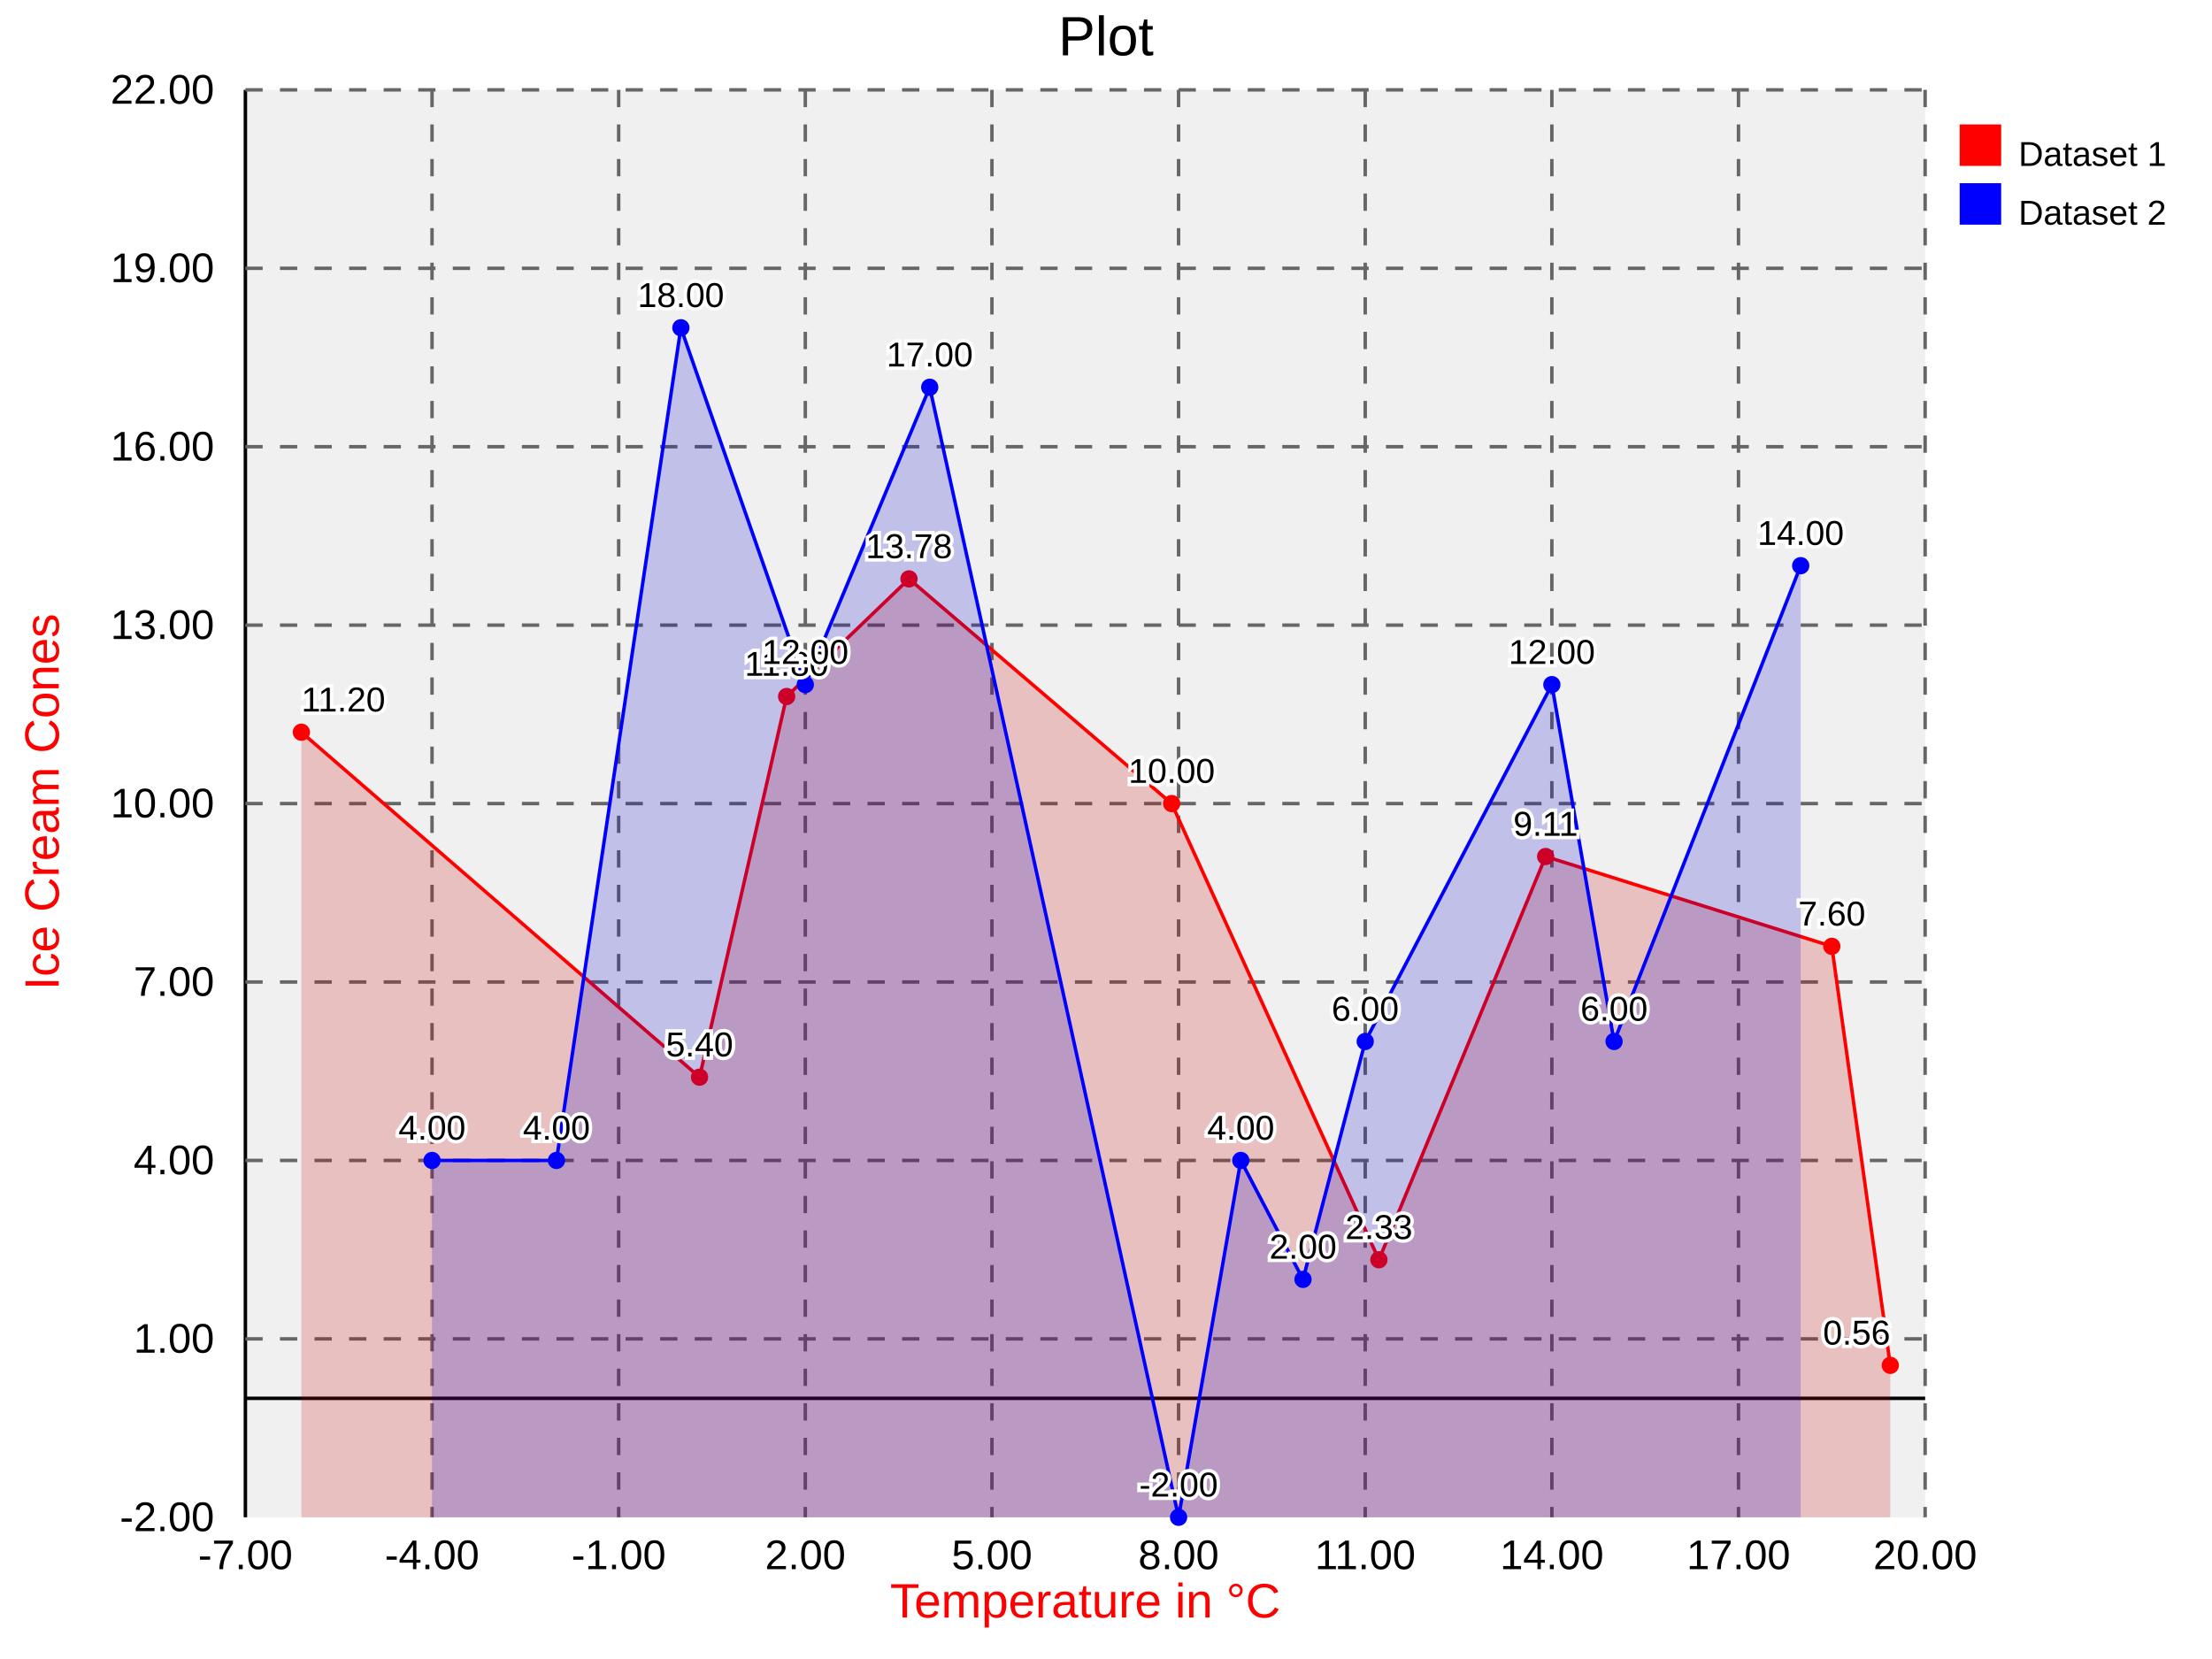
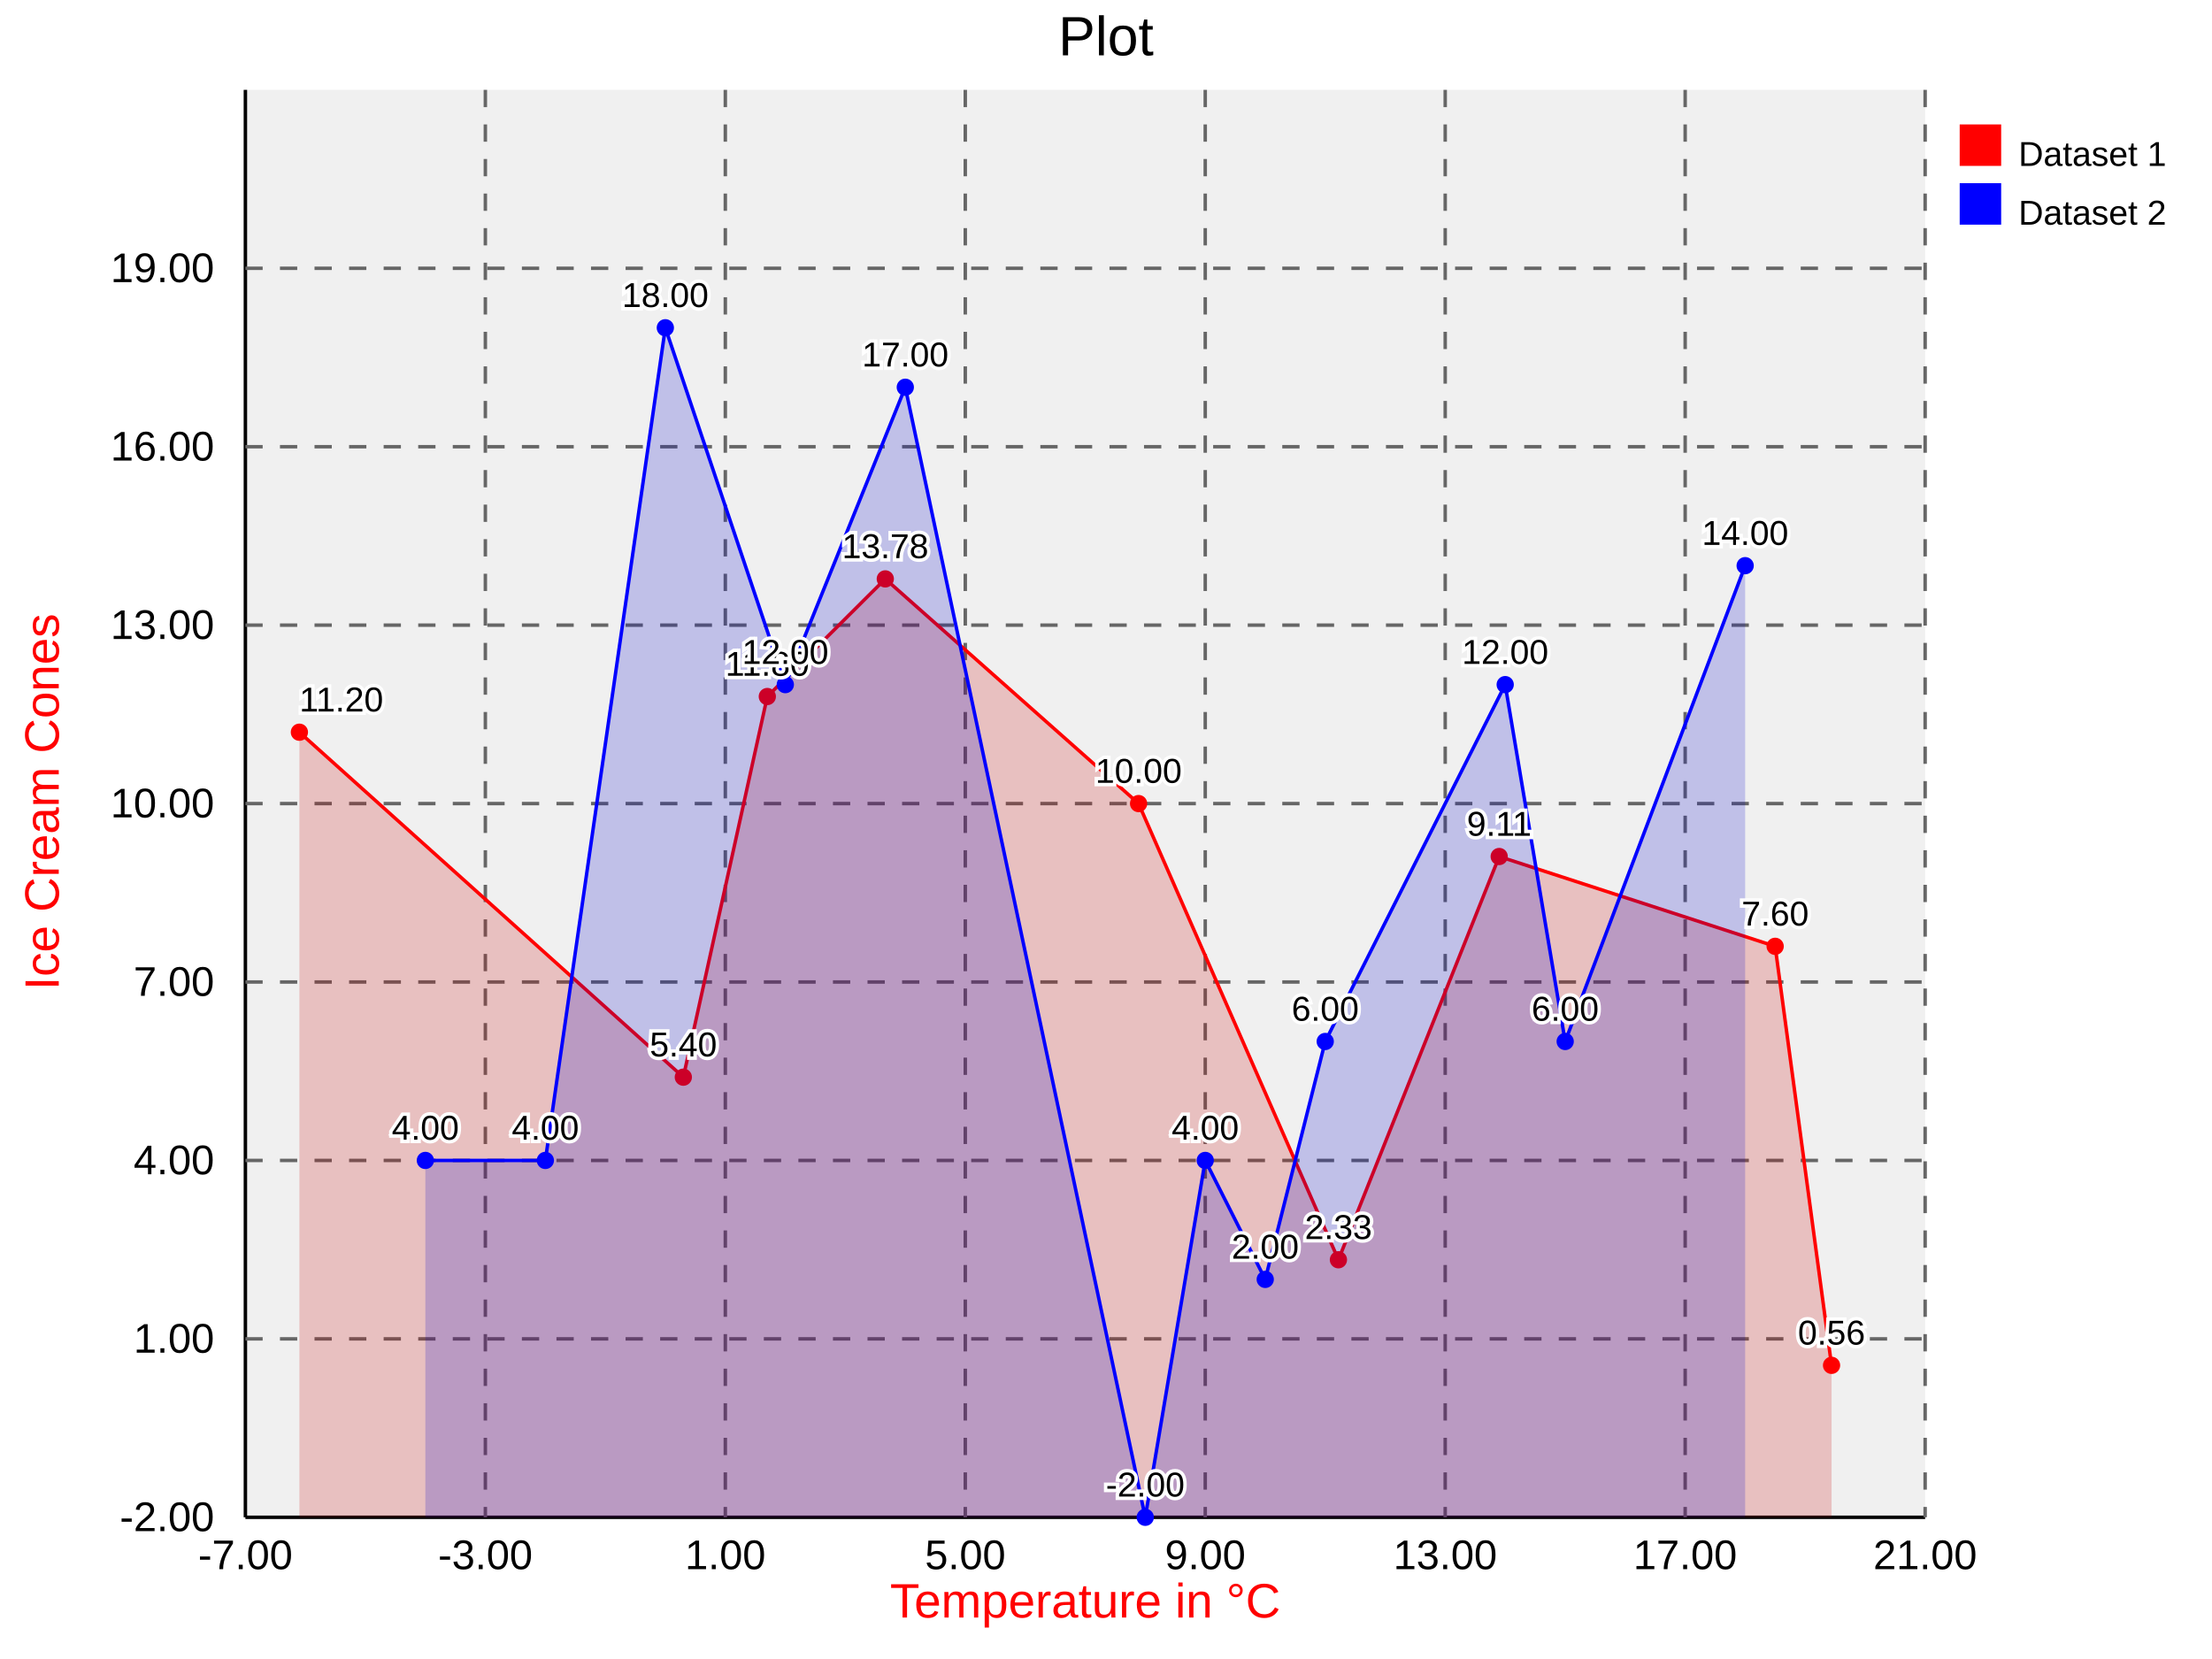
<svg xmlns="http://www.w3.org/2000/svg" xmlns:xlink="http://www.w3.org/1999/xlink" width="640" height="480" viewBox="0 0 640 480">
  <defs>
    <style type="text/css">
/* Copy from here for external style sheet */
.svgBackground{
  fill:#ffffff;
}
.graphBackground{
  fill:#f0f0f0;
}

/* graphs titles */
.mainTitle{
  text-anchor: middle;
  fill: #000000;
  font-size: 16px;
  font-family: "Arial", sans-serif;
  font-weight: normal;
}
.subTitle{
  text-anchor: middle;
  fill: #999999;
  font-size: 14px;
  font-family: "Arial", sans-serif;
  font-weight: normal;
}

.axis{
  stroke: #000000;
  stroke-width: 1px;
}

.guideLines{
  stroke: #666666;
  stroke-width: 1px;
  stroke-dasharray: 5 5;
}

.xAxisLabels{
  text-anchor: middle;
  fill: #000000;
  font-size: 12px;
  font-family: "Arial", sans-serif;
  font-weight: normal;
}

.yAxisLabels{
  text-anchor: end;
  fill: #000000;
  font-size: 12px;
  font-family: "Arial", sans-serif;
  font-weight: normal;
}

.xAxisTitle{
  text-anchor: middle;
  fill: #ff0000;
  font-size: 14px;
  font-family: "Arial", sans-serif;
  font-weight: normal;
}

.yAxisTitle{
  fill: #ff0000;
  text-anchor: middle;
  font-size: 14px;
  font-family: "Arial", sans-serif;
  font-weight: normal;
}

.dataPointLabel, .dataPointLabelBackground, .dataPointPopup, .dataPointPopupMask{
  fill: #000000;
  text-anchor:middle;
  font-size: 10px;
  font-family: "Arial", sans-serif;
  font-weight: normal;
}

.dataPointLabelBackground{
  stroke: #ffffff;
  stroke-width: 2;
}

.dataPointPopupMask{
  stroke: white;
  stroke-width: 7;
}

.dataPointPopup{
  fill: black;
  stroke-width: 2;
}

.staggerGuideLine{
  fill: none;
  stroke: #000000;
  stroke-width: 0.5px;
}

/* default line styles */
.line1{
	fill: none;
	stroke: #ff0000;
	stroke-width: 1px;
}
.line2{
	fill: none;
	stroke: #0000ff;
	stroke-width: 1px;
}
.line3{
	fill: none;
	stroke: #00ff00;
	stroke-width: 1px;
}
.line4{
	fill: none;
	stroke: #ffcc00;
	stroke-width: 1px;
}
.line5{
	fill: none;
	stroke: #00ccff;
	stroke-width: 1px;
}
.line6{
	fill: none;
	stroke: #ff00ff;
	stroke-width: 1px;
}
.line7{
	fill: none;
	stroke: #00ffff;
	stroke-width: 1px;
}
.line8{
	fill: none;
	stroke: #ffff00;
	stroke-width: 1px;
}
.line9{
	fill: none;
	stroke: #cc6666;
	stroke-width: 1px;
}
.line10{
	fill: none;
	stroke: #663399;
	stroke-width: 1px;
}
.line11{
	fill: none;
	stroke: #339900;
	stroke-width: 1px;
}
.line12{
	fill: none;
	stroke: #9966FF;
	stroke-width: 1px;
}
/* default fill styles */
.fill1{
	fill: #cc0000;
	fill-opacity: 0.2;
	stroke: none;
}
.fill2{
	fill: #0000cc;
	fill-opacity: 0.2;
	stroke: none;
}
.fill3{
	fill: #00cc00;
	fill-opacity: 0.2;
	stroke: none;
}
.fill4{
	fill: #ffcc00;
	fill-opacity: 0.2;
	stroke: none;
}
.fill5{
	fill: #00ccff;
	fill-opacity: 0.2;
	stroke: none;
}
.fill6{
	fill: #ff00ff;
	fill-opacity: 0.2;
	stroke: none;
}
.fill7{
	fill: #00ffff;
	fill-opacity: 0.2;
	stroke: none;
}
.fill8{
	fill: #ffff00;
	fill-opacity: 0.2;
	stroke: none;
}
.fill9{
	fill: #cc6666;
	fill-opacity: 0.2;
	stroke: none;
}
.fill10{
	fill: #663399;
	fill-opacity: 0.2;
	stroke: none;
}
.fill11{
	fill: #339900;
	fill-opacity: 0.2;
	stroke: none;
}
.fill12{
	fill: #9966FF;
	fill-opacity: 0.2;
	stroke: none;
}
/* default line styles */
.key1,.dataPoint1{
	fill: #ff0000;
	stroke: none;
	stroke-width: 1px;
}
.key2,.dataPoint2{
	fill: #0000ff;
	stroke: none;
	stroke-width: 1px;
}
.key3,.dataPoint3{
	fill: #00ff00;
	stroke: none;
	stroke-width: 1px;
}
.key4,.dataPoint4{
	fill: #ffcc00;
	stroke: none;
	stroke-width: 1px;
}
.key5,.dataPoint5{
	fill: #00ccff;
	stroke: none;
	stroke-width: 1px;
}
.key6,.dataPoint6{
	fill: #ff00ff;
	stroke: none;
	stroke-width: 1px;
}
.key7,.dataPoint7{
	fill: #00ffff;
	stroke: none;
	stroke-width: 1px;
}
.key8,.dataPoint8{
	fill: #ffff00;
	stroke: none;
	stroke-width: 1px;
}
.key9,.dataPoint9{
	fill: #cc6666;
	stroke: none;
	stroke-width: 1px;
}
.key10,.dataPoint10{
	fill: #663399;
	stroke: none;
	stroke-width: 1px;
}
.key11,.dataPoint11{
	fill: #339900;
	stroke: none;
	stroke-width: 1px;
}
.key12,.dataPoint12{
	fill: #9966FF;
	stroke: none;
	stroke-width: 1px;
}


.keyText{
  fill: #000000;
  text-anchor:start;
  font-size: 10px;
  font-family: "Arial", sans-serif;
  font-weight: normal;
}
/* End copy for external style sheet */

</style>
  </defs>
  <rect width="640" height="480" x="0" y="0" class="svgBackground" />
  <g transform="translate( 71.0 26 )">
    <rect x="0" y="0" width="486.0" height="413" class="graphBackground" />
-     <path d="M 0 378.583 h486.0" class="axis" id="yAxis" />
+     <path d="M 0 413.0 h486.0" class="axis" id="yAxis" />
    <path d="M 0.0 0 v413" class="axis" id="xAxis" />
    <text class="xAxisLabels" x="0.0" y="428" style="text-anchor: middle">-7.00</text>
-     <text class="xAxisLabels" x="54.0" y="428" style="text-anchor: middle">-4.00</text>
-     <path d="M54.0 0 v413" class="guideLines" />
-     <text class="xAxisLabels" x="108.0" y="428" style="text-anchor: middle">-1.00</text>
-     <path d="M108.0 0 v413" class="guideLines" />
-     <text class="xAxisLabels" x="162.0" y="428" style="text-anchor: middle">2.00</text>
-     <path d="M162.0 0 v413" class="guideLines" />
-     <text class="xAxisLabels" x="216.0" y="428" style="text-anchor: middle">5.00</text>
-     <path d="M216.0 0 v413" class="guideLines" />
-     <text class="xAxisLabels" x="270.0" y="428" style="text-anchor: middle">8.00</text>
-     <path d="M270.0 0 v413" class="guideLines" />
-     <text class="xAxisLabels" x="324.0" y="428" style="text-anchor: middle">11.00</text>
-     <path d="M324.0 0 v413" class="guideLines" />
-     <text class="xAxisLabels" x="378.0" y="428" style="text-anchor: middle">14.00</text>
-     <path d="M378.0 0 v413" class="guideLines" />
-     <text class="xAxisLabels" x="432.0" y="428" style="text-anchor: middle">17.00</text>
-     <path d="M432.0 0 v413" class="guideLines" />
-     <text class="xAxisLabels" x="486.0" y="428" style="text-anchor: middle">20.00</text>
+     <text class="xAxisLabels" x="69.429" y="428" style="text-anchor: middle">-3.00</text>
+     <path d="M69.429 0 v413" class="guideLines" />
+     <text class="xAxisLabels" x="138.857" y="428" style="text-anchor: middle">1.00</text>
+     <path d="M138.857 0 v413" class="guideLines" />
+     <text class="xAxisLabels" x="208.286" y="428" style="text-anchor: middle">5.00</text>
+     <path d="M208.286 0 v413" class="guideLines" />
+     <text class="xAxisLabels" x="277.714" y="428" style="text-anchor: middle">9.00</text>
+     <path d="M277.714 0 v413" class="guideLines" />
+     <text class="xAxisLabels" x="347.143" y="428" style="text-anchor: middle">13.00</text>
+     <path d="M347.143 0 v413" class="guideLines" />
+     <text class="xAxisLabels" x="416.571" y="428" style="text-anchor: middle">17.00</text>
+     <path d="M416.571 0 v413" class="guideLines" />
+     <text class="xAxisLabels" x="486.0" y="428" style="text-anchor: middle">21.00</text>
    <path d="M486.0 0 v413" class="guideLines" />
    <text x="3" y="417.0" class="yAxisLabels" style="text-anchor: end" transform="translate( -12 0 ) rotate( 0 3 417.0 ) ">-2.00</text>
    <text x="3" y="365.375" class="yAxisLabels" style="text-anchor: end" transform="translate( -12 0 ) rotate( 0 3 365.375 ) ">1.00</text>
    <path d="M0 361.375 h486.0" class="guideLines" />
    <text x="3" y="313.75" class="yAxisLabels" style="text-anchor: end" transform="translate( -12 0 ) rotate( 0 3 313.75 ) ">4.00</text>
    <path d="M0 309.75 h486.0" class="guideLines" />
    <text x="3" y="262.125" class="yAxisLabels" style="text-anchor: end" transform="translate( -12 0 ) rotate( 0 3 262.125 ) ">7.00</text>
    <path d="M0 258.125 h486.0" class="guideLines" />
    <text x="3" y="210.5" class="yAxisLabels" style="text-anchor: end" transform="translate( -12 0 ) rotate( 0 3 210.5 ) ">10.00</text>
    <path d="M0 206.5 h486.0" class="guideLines" />
    <text x="3" y="158.875" class="yAxisLabels" style="text-anchor: end" transform="translate( -12 0 ) rotate( 0 3 158.875 ) ">13.00</text>
    <path d="M0 154.875 h486.0" class="guideLines" />
    <text x="3" y="107.25" class="yAxisLabels" style="text-anchor: end" transform="translate( -12 0 ) rotate( 0 3 107.25 ) ">16.00</text>
    <path d="M0 103.25 h486.0" class="guideLines" />
    <text x="3" y="55.625" class="yAxisLabels" style="text-anchor: end" transform="translate( -12 0 ) rotate( 0 3 55.625 ) ">19.00</text>
    <path d="M0 51.625 h486.0" class="guideLines" />
-     <text x="3" y="4.0" class="yAxisLabels" style="text-anchor: end" transform="translate( -12 0 ) rotate( 0 3 4.0 ) ">22.00</text>
-     <path d="M0 0.0 h486.0" class="guideLines" />
-     <path d="M16.2 413 L16.2 185.85 131.4 285.658 156.6 175.525 191.999 141.491 268 206.5 327.96 338.488 376.2 221.815 459.0 247.8 475.92 369.033  V413 Z" class="fill1" />
-     <path d="M16.2 185.85 L16.2 185.85 131.4 285.658 156.6 175.525 191.999 141.491 268 206.5 327.96 338.488 376.2 221.815 459.0 247.8 475.92 369.033 " class="line1" />
-     <circle cx="16.2" cy="185.85" r="2.5" class="dataPoint1" />
-     <circle cx="131.4" cy="285.658" r="2.5" class="dataPoint1" />
-     <circle cx="156.6" cy="175.525" r="2.5" class="dataPoint1" />
-     <circle cx="191.999" cy="141.491" r="2.5" class="dataPoint1" />
-     <circle cx="268" cy="206.5" r="2.5" class="dataPoint1" />
-     <circle cx="327.96" cy="338.488" r="2.5" class="dataPoint1" />
-     <circle cx="376.2" cy="221.815" r="2.5" class="dataPoint1" />
-     <circle cx="459.0" cy="247.8" r="2.5" class="dataPoint1" />
-     <circle cx="475.92" cy="369.033" r="2.5" class="dataPoint1" />
-     <path d="M54.0 413 L54.0 309.75 90.0 309.75 126 68.833 162.0 172.083 198.0 86.042 270.0 413.0 288.0 309.75 306.0 344.167 324.0 275.333 378.0 172.083 396.0 275.333 450 137.667  V413 Z" class="fill2" />
-     <path d="M54.0 309.75 L54.0 309.75 90.0 309.75 126 68.833 162.0 172.083 198.0 86.042 270.0 413.0 288.0 309.75 306.0 344.167 324.0 275.333 378.0 172.083 396.0 275.333 450 137.667 " class="line2" />
-     <circle cx="54.0" cy="309.75" r="2.5" class="dataPoint2" />
-     <circle cx="90.0" cy="309.75" r="2.5" class="dataPoint2" />
-     <circle cx="126" cy="68.833" r="2.5" class="dataPoint2" />
-     <circle cx="162.0" cy="172.083" r="2.5" class="dataPoint2" />
-     <circle cx="198.0" cy="86.042" r="2.5" class="dataPoint2" />
-     <circle cx="270.0" cy="413.0" r="2.5" class="dataPoint2" />
-     <circle cx="288.0" cy="309.75" r="2.5" class="dataPoint2" />
-     <circle cx="306.0" cy="344.167" r="2.5" class="dataPoint2" />
-     <circle cx="324.0" cy="275.333" r="2.5" class="dataPoint2" />
-     <circle cx="378.0" cy="172.083" r="2.5" class="dataPoint2" />
-     <circle cx="396.0" cy="275.333" r="2.5" class="dataPoint2" />
-     <circle cx="450" cy="137.667" r="2.5" class="dataPoint2" />
+     <path d="M15.621 413 L15.621 185.85 126.707 285.658 151.007 175.525 185.142 141.491 258.429 206.5 316.247 338.488 362.764 221.815 442.607 247.8 458.923 369.033  V413 Z" class="fill1" />
+     <path d="M15.621 185.85 L15.621 185.85 126.707 285.658 151.007 175.525 185.142 141.491 258.429 206.5 316.247 338.488 362.764 221.815 442.607 247.8 458.923 369.033 " class="line1" />
+     <circle cx="15.621" cy="185.85" r="2.5" class="dataPoint1" />
+     <circle cx="126.707" cy="285.658" r="2.5" class="dataPoint1" />
+     <circle cx="151.007" cy="175.525" r="2.5" class="dataPoint1" />
+     <circle cx="185.142" cy="141.491" r="2.5" class="dataPoint1" />
+     <circle cx="258.429" cy="206.5" r="2.5" class="dataPoint1" />
+     <circle cx="316.247" cy="338.488" r="2.5" class="dataPoint1" />
+     <circle cx="362.764" cy="221.815" r="2.5" class="dataPoint1" />
+     <circle cx="442.607" cy="247.8" r="2.5" class="dataPoint1" />
+     <circle cx="458.923" cy="369.033" r="2.5" class="dataPoint1" />
+     <path d="M52.071 413 L52.071 309.75 86.786 309.75 121.5 68.833 156.214 172.083 190.929 86.042 260.357 413.0 277.714 309.75 295.071 344.167 312.429 275.333 364.5 172.083 381.857 275.333 433.929 137.667  V413 Z" class="fill2" />
+     <path d="M52.071 309.75 L52.071 309.75 86.786 309.75 121.5 68.833 156.214 172.083 190.929 86.042 260.357 413.0 277.714 309.75 295.071 344.167 312.429 275.333 364.5 172.083 381.857 275.333 433.929 137.667 " class="line2" />
+     <circle cx="52.071" cy="309.75" r="2.5" class="dataPoint2" />
+     <circle cx="86.786" cy="309.75" r="2.5" class="dataPoint2" />
+     <circle cx="121.5" cy="68.833" r="2.5" class="dataPoint2" />
+     <circle cx="156.214" cy="172.083" r="2.5" class="dataPoint2" />
+     <circle cx="190.929" cy="86.042" r="2.5" class="dataPoint2" />
+     <circle cx="260.357" cy="413.0" r="2.5" class="dataPoint2" />
+     <circle cx="277.714" cy="309.75" r="2.5" class="dataPoint2" />
+     <circle cx="295.071" cy="344.167" r="2.5" class="dataPoint2" />
+     <circle cx="312.429" cy="275.333" r="2.5" class="dataPoint2" />
+     <circle cx="364.5" cy="172.083" r="2.5" class="dataPoint2" />
+     <circle cx="381.857" cy="275.333" r="2.5" class="dataPoint2" />
+     <circle cx="433.929" cy="137.667" r="2.5" class="dataPoint2" />
    <g>
-       <text x="16.2" y="179.85" class="dataPointLabelBackground" style="text-anchor: start;">11.20</text>
-       <text x="16.2" y="179.85" class="dataPointLabel" style="text-anchor: start;">11.20</text>
-       <g id="7740" visibility="hidden">
-         <text x="21.2" y="173.85" class="dataPointPopupMask" style="text-anchor: start;">(-6.10, 11.20)</text>
-         <text x="21.2" y="173.85" class="dataPointPopup" style="text-anchor: start;">(-6.10, 11.20)</text>
-       </g>
-       <a xlink:href="">
-         <circle cx="16.2" cy="185.85" r="10" style="opacity: 0" />
-       </a>
-       <text x="131.4" y="279.658" class="dataPointLabelBackground">5.40</text>
-       <text x="131.4" y="279.658" class="dataPointLabel">5.40</text>
-       <g id="7760" visibility="hidden">
-         <text x="136.4" y="273.658" class="dataPointPopupMask" style="text-anchor: start;">(0.30, 5.40)</text>
-         <text x="136.4" y="273.658" class="dataPointPopup" style="text-anchor: start;">(0.30, 5.40)</text>
-       </g>
-       <a xlink:href="">
-         <circle cx="131.4" cy="285.658" r="10" style="opacity: 0" />
-       </a>
-       <text x="156.6" y="169.525" class="dataPointLabelBackground">11.80</text>
-       <text x="156.6" y="169.525" class="dataPointLabel">11.80</text>
-       <g id="7780" visibility="hidden">
-         <text x="161.6" y="163.525" class="dataPointPopupMask" style="text-anchor: start;">(1.70, 11.80)</text>
-         <text x="161.6" y="163.525" class="dataPointPopup" style="text-anchor: start;">(1.70, 11.80)</text>
-       </g>
-       <a xlink:href="">
-         <circle cx="156.6" cy="175.525" r="10" style="opacity: 0" />
-       </a>
-       <text x="191.999" y="135.491" class="dataPointLabelBackground">13.78</text>
-       <text x="191.999" y="135.491" class="dataPointLabel">13.78</text>
-       <g id="7800" visibility="hidden">
-         <text x="196.999" y="129.491" class="dataPointPopupMask" style="text-anchor: start;">(3.67, 13.78)</text>
-         <text x="196.999" y="129.491" class="dataPointPopup" style="text-anchor: start;">(3.67, 13.78)</text>
-       </g>
-       <a xlink:href="">
-         <circle cx="191.999" cy="141.491" r="10" style="opacity: 0" />
-       </a>
-       <text x="268" y="200.5" class="dataPointLabelBackground">10.00</text>
-       <text x="268" y="200.5" class="dataPointLabel">10.00</text>
-       <g id="7820" visibility="hidden">
-         <text x="273" y="194.5" class="dataPointPopupMask" style="text-anchor: start;">(7.89, 10.00)</text>
-         <text x="273" y="194.5" class="dataPointPopup" style="text-anchor: start;">(7.89, 10.00)</text>
-       </g>
-       <a xlink:href="">
-         <circle cx="268" cy="206.5" r="10" style="opacity: 0" />
-       </a>
-       <text x="327.96" y="332.488" class="dataPointLabelBackground">2.33</text>
-       <text x="327.96" y="332.488" class="dataPointLabel">2.33</text>
-       <g id="7840" visibility="hidden">
-         <text x="332.96" y="326.488" class="dataPointPopupMask" style="text-anchor: start;">(11.22, 2.33)</text>
-         <text x="332.96" y="326.488" class="dataPointPopup" style="text-anchor: start;">(11.22, 2.33)</text>
-       </g>
-       <a xlink:href="">
-         <circle cx="327.96" cy="338.488" r="10" style="opacity: 0" />
-       </a>
-       <text x="376.2" y="215.815" class="dataPointLabelBackground">9.11</text>
-       <text x="376.2" y="215.815" class="dataPointLabel">9.11</text>
-       <g id="7860" visibility="hidden">
-         <text x="381.2" y="209.815" class="dataPointPopupMask" style="text-anchor: start;">(13.90, 9.11)</text>
-         <text x="381.2" y="209.815" class="dataPointPopup" style="text-anchor: start;">(13.90, 9.11)</text>
-       </g>
-       <a xlink:href="">
-         <circle cx="376.2" cy="221.815" r="10" style="opacity: 0" />
-       </a>
-       <text x="459.0" y="241.8" class="dataPointLabelBackground">7.60</text>
-       <text x="459.0" y="241.8" class="dataPointLabel">7.60</text>
-       <g id="7880" visibility="hidden">
-         <text x="454.0" y="235.8" class="dataPointPopupMask" style="text-anchor: end;">(18.50, 7.60)</text>
-         <text x="454.0" y="235.8" class="dataPointPopup" style="text-anchor: end;">(18.50, 7.60)</text>
-       </g>
-       <a xlink:href="">
-         <circle cx="459.0" cy="247.8" r="10" style="opacity: 0" />
-       </a>
-       <text x="475.92" y="363.033" class="dataPointLabelBackground" style="text-anchor: end;">0.56</text>
-       <text x="475.92" y="363.033" class="dataPointLabel" style="text-anchor: end;">0.56</text>
-       <g id="7900" visibility="hidden">
-         <text x="470.92" y="357.033" class="dataPointPopupMask" style="text-anchor: end;">(19.44, 0.56)</text>
-         <text x="470.92" y="357.033" class="dataPointPopup" style="text-anchor: end;">(19.44, 0.56)</text>
-       </g>
-       <a xlink:href="">
-         <circle cx="475.92" cy="369.033" r="10" style="opacity: 0" />
-       </a>
-       <text x="54.0" y="303.75" class="dataPointLabelBackground">4.00</text>
-       <text x="54.0" y="303.75" class="dataPointLabel">4.00</text>
-       <g id="7920" visibility="hidden">
-         <text x="59.0" y="297.75" class="dataPointPopupMask" style="text-anchor: start;">(-4.00, 4.00, apr)</text>
-         <text x="59.0" y="297.75" class="dataPointPopup" style="text-anchor: start;">(-4.00, 4.00, apr)</text>
-       </g>
-       <a xlink:href="">
-         <circle cx="54.0" cy="309.75" r="10" style="opacity: 0" />
-       </a>
-       <text x="90.0" y="303.75" class="dataPointLabelBackground">4.00</text>
-       <text x="90.0" y="303.75" class="dataPointLabel">4.00</text>
-       <g id="7940" visibility="hidden">
-         <text x="95.0" y="297.75" class="dataPointPopupMask" style="text-anchor: start;">(-2.00, 4.00, feb)</text>
-         <text x="95.0" y="297.75" class="dataPointPopup" style="text-anchor: start;">(-2.00, 4.00, feb)</text>
-       </g>
-       <a xlink:href="">
-         <circle cx="90.0" cy="309.75" r="10" style="opacity: 0" />
-       </a>
-       <text x="126" y="62.833" class="dataPointLabelBackground">18.00</text>
-       <text x="126" y="62.833" class="dataPointLabel">18.00</text>
-       <g id="7960" visibility="hidden">
-         <text x="131.0" y="56.833" class="dataPointPopupMask" style="text-anchor: start;">(0.00, 18.00, jan)</text>
-         <text x="131.0" y="56.833" class="dataPointPopup" style="text-anchor: start;">(0.00, 18.00, jan)</text>
-       </g>
-       <a xlink:href="">
-         <circle cx="126" cy="68.833" r="10" style="opacity: 0" />
-       </a>
-       <text x="162.0" y="166.083" class="dataPointLabelBackground">12.00</text>
-       <text x="162.0" y="166.083" class="dataPointLabel">12.00</text>
-       <g id="7980" visibility="hidden">
-         <text x="167.0" y="160.083" class="dataPointPopupMask" style="text-anchor: start;">(2.00, 12.00, dez)</text>
-         <text x="167.0" y="160.083" class="dataPointPopup" style="text-anchor: start;">(2.00, 12.00, dez)</text>
-       </g>
-       <a xlink:href="">
-         <circle cx="162.0" cy="172.083" r="10" style="opacity: 0" />
-       </a>
-       <text x="198.0" y="80.042" class="dataPointLabelBackground">17.00</text>
-       <text x="198.0" y="80.042" class="dataPointLabel">17.00</text>
-       <g id="8000" visibility="hidden">
-         <text x="203.0" y="74.042" class="dataPointPopupMask" style="text-anchor: start;">(4.00, 17.00, nov)</text>
-         <text x="203.0" y="74.042" class="dataPointPopup" style="text-anchor: start;">(4.00, 17.00, nov)</text>
-       </g>
-       <a xlink:href="">
-         <circle cx="198.0" cy="86.042" r="10" style="opacity: 0" />
-       </a>
-       <text x="270.0" y="407.0" class="dataPointLabelBackground">-2.00</text>
-       <text x="270.0" y="407.0" class="dataPointLabel">-2.00</text>
-       <g id="8020" visibility="hidden">
-         <text x="275.0" y="401.0" class="dataPointPopupMask" style="text-anchor: start;">(8.00, -2.00, mar)</text>
-         <text x="275.0" y="401.0" class="dataPointPopup" style="text-anchor: start;">(8.00, -2.00, mar)</text>
-       </g>
-       <a xlink:href="">
-         <circle cx="270.0" cy="413.0" r="10" style="opacity: 0" />
-       </a>
-       <text x="288.0" y="303.75" class="dataPointLabelBackground">4.00</text>
-       <text x="288.0" y="303.75" class="dataPointLabel">4.00</text>
-       <g id="8040" visibility="hidden">
-         <text x="293.0" y="297.75" class="dataPointPopupMask" style="text-anchor: start;">(9.00, 4.00, may)</text>
-         <text x="293.0" y="297.75" class="dataPointPopup" style="text-anchor: start;">(9.00, 4.00, may)</text>
-       </g>
-       <a xlink:href="">
-         <circle cx="288.0" cy="309.75" r="10" style="opacity: 0" />
-       </a>
-       <text x="306.0" y="338.167" class="dataPointLabelBackground">2.00</text>
-       <text x="306.0" y="338.167" class="dataPointLabel">2.00</text>
-       <g id="8060" visibility="hidden">
-         <text x="311.0" y="332.167" class="dataPointPopupMask" style="text-anchor: start;">(10.00, 2.00, jul)</text>
-         <text x="311.0" y="332.167" class="dataPointPopup" style="text-anchor: start;">(10.00, 2.00, jul)</text>
-       </g>
-       <a xlink:href="">
-         <circle cx="306.0" cy="344.167" r="10" style="opacity: 0" />
-       </a>
-       <text x="324.0" y="269.333" class="dataPointLabelBackground">6.00</text>
-       <text x="324.0" y="269.333" class="dataPointLabel">6.00</text>
-       <g id="8080" visibility="hidden">
-         <text x="329.0" y="263.333" class="dataPointPopupMask" style="text-anchor: start;">(11.00, 6.00, aug)</text>
-         <text x="329.0" y="263.333" class="dataPointPopup" style="text-anchor: start;">(11.00, 6.00, aug)</text>
-       </g>
-       <a xlink:href="">
-         <circle cx="324.0" cy="275.333" r="10" style="opacity: 0" />
-       </a>
-       <text x="378.0" y="166.083" class="dataPointLabelBackground">12.00</text>
-       <text x="378.0" y="166.083" class="dataPointLabel">12.00</text>
-       <g id="8100" visibility="hidden">
-         <text x="373.0" y="160.083" class="dataPointPopupMask" style="text-anchor: end;">(14.00, 12.00, sep)</text>
-         <text x="373.0" y="160.083" class="dataPointPopup" style="text-anchor: end;">(14.00, 12.00, sep)</text>
-       </g>
-       <a xlink:href="">
-         <circle cx="378.0" cy="172.083" r="10" style="opacity: 0" />
-       </a>
-       <text x="396.0" y="269.333" class="dataPointLabelBackground">6.00</text>
-       <text x="396.0" y="269.333" class="dataPointLabel">6.00</text>
-       <g id="8120" visibility="hidden">
-         <text x="391.0" y="263.333" class="dataPointPopupMask" style="text-anchor: end;">(15.00, 6.00, oct)</text>
-         <text x="391.0" y="263.333" class="dataPointPopup" style="text-anchor: end;">(15.00, 6.00, oct)</text>
-       </g>
-       <a xlink:href="">
-         <circle cx="396.0" cy="275.333" r="10" style="opacity: 0" />
-       </a>
-       <text x="450" y="131.667" class="dataPointLabelBackground">14.00</text>
-       <text x="450" y="131.667" class="dataPointLabel">14.00</text>
-       <g id="8140" visibility="hidden">
-         <text x="445" y="125.667" class="dataPointPopupMask" style="text-anchor: end;">(18.00, 14.00, jun)</text>
-         <text x="445" y="125.667" class="dataPointPopup" style="text-anchor: end;">(18.00, 14.00, jun)</text>
-       </g>
-       <a xlink:href="">
-         <circle cx="450" cy="137.667" r="10" style="opacity: 0" />
+       <text x="15.621" y="179.85" class="dataPointLabelBackground" style="text-anchor: start;">11.20</text>
+       <text x="15.621" y="179.85" class="dataPointLabel" style="text-anchor: start;">11.20</text>
+       <g id="3088" visibility="hidden">
+         <text x="20.621" y="173.85" class="dataPointPopupMask" style="text-anchor: start;">(-6.10, 11.20)</text>
+         <text x="20.621" y="173.85" class="dataPointPopup" style="text-anchor: start;">(-6.10, 11.20)</text>
+       </g>
+       <a xlink:href="">
+         <circle cx="15.621" cy="185.85" r="10" style="opacity: 0" />
+       </a>
+       <text x="126.707" y="279.658" class="dataPointLabelBackground">5.40</text>
+       <text x="126.707" y="279.658" class="dataPointLabel">5.40</text>
+       <g id="3096" visibility="hidden">
+         <text x="131.707" y="273.658" class="dataPointPopupMask" style="text-anchor: start;">(0.30, 5.40)</text>
+         <text x="131.707" y="273.658" class="dataPointPopup" style="text-anchor: start;">(0.30, 5.40)</text>
+       </g>
+       <a xlink:href="">
+         <circle cx="126.707" cy="285.658" r="10" style="opacity: 0" />
+       </a>
+       <text x="151.007" y="169.525" class="dataPointLabelBackground">11.80</text>
+       <text x="151.007" y="169.525" class="dataPointLabel">11.80</text>
+       <g id="3104" visibility="hidden">
+         <text x="156.007" y="163.525" class="dataPointPopupMask" style="text-anchor: start;">(1.70, 11.80)</text>
+         <text x="156.007" y="163.525" class="dataPointPopup" style="text-anchor: start;">(1.70, 11.80)</text>
+       </g>
+       <a xlink:href="">
+         <circle cx="151.007" cy="175.525" r="10" style="opacity: 0" />
+       </a>
+       <text x="185.142" y="135.491" class="dataPointLabelBackground">13.78</text>
+       <text x="185.142" y="135.491" class="dataPointLabel">13.78</text>
+       <g id="3112" visibility="hidden">
+         <text x="190.142" y="129.491" class="dataPointPopupMask" style="text-anchor: start;">(3.67, 13.78)</text>
+         <text x="190.142" y="129.491" class="dataPointPopup" style="text-anchor: start;">(3.67, 13.78)</text>
+       </g>
+       <a xlink:href="">
+         <circle cx="185.142" cy="141.491" r="10" style="opacity: 0" />
+       </a>
+       <text x="258.429" y="200.5" class="dataPointLabelBackground">10.00</text>
+       <text x="258.429" y="200.5" class="dataPointLabel">10.00</text>
+       <g id="3120" visibility="hidden">
+         <text x="263.429" y="194.5" class="dataPointPopupMask" style="text-anchor: start;">(7.89, 10.00)</text>
+         <text x="263.429" y="194.5" class="dataPointPopup" style="text-anchor: start;">(7.89, 10.00)</text>
+       </g>
+       <a xlink:href="">
+         <circle cx="258.429" cy="206.5" r="10" style="opacity: 0" />
+       </a>
+       <text x="316.247" y="332.488" class="dataPointLabelBackground">2.33</text>
+       <text x="316.247" y="332.488" class="dataPointLabel">2.33</text>
+       <g id="3128" visibility="hidden">
+         <text x="321.247" y="326.488" class="dataPointPopupMask" style="text-anchor: start;">(11.22, 2.33)</text>
+         <text x="321.247" y="326.488" class="dataPointPopup" style="text-anchor: start;">(11.22, 2.33)</text>
+       </g>
+       <a xlink:href="">
+         <circle cx="316.247" cy="338.488" r="10" style="opacity: 0" />
+       </a>
+       <text x="362.764" y="215.815" class="dataPointLabelBackground">9.11</text>
+       <text x="362.764" y="215.815" class="dataPointLabel">9.11</text>
+       <g id="3136" visibility="hidden">
+         <text x="367.764" y="209.815" class="dataPointPopupMask" style="text-anchor: start;">(13.90, 9.11)</text>
+         <text x="367.764" y="209.815" class="dataPointPopup" style="text-anchor: start;">(13.90, 9.11)</text>
+       </g>
+       <a xlink:href="">
+         <circle cx="362.764" cy="221.815" r="10" style="opacity: 0" />
+       </a>
+       <text x="442.607" y="241.8" class="dataPointLabelBackground">7.60</text>
+       <text x="442.607" y="241.8" class="dataPointLabel">7.60</text>
+       <g id="3144" visibility="hidden">
+         <text x="437.607" y="235.8" class="dataPointPopupMask" style="text-anchor: end;">(18.50, 7.60)</text>
+         <text x="437.607" y="235.8" class="dataPointPopup" style="text-anchor: end;">(18.50, 7.60)</text>
+       </g>
+       <a xlink:href="">
+         <circle cx="442.607" cy="247.8" r="10" style="opacity: 0" />
+       </a>
+       <text x="458.923" y="363.033" class="dataPointLabelBackground">0.56</text>
+       <text x="458.923" y="363.033" class="dataPointLabel">0.56</text>
+       <g id="3152" visibility="hidden">
+         <text x="453.923" y="357.033" class="dataPointPopupMask" style="text-anchor: end;">(19.44, 0.56)</text>
+         <text x="453.923" y="357.033" class="dataPointPopup" style="text-anchor: end;">(19.44, 0.56)</text>
+       </g>
+       <a xlink:href="">
+         <circle cx="458.923" cy="369.033" r="10" style="opacity: 0" />
+       </a>
+       <text x="52.071" y="303.75" class="dataPointLabelBackground">4.00</text>
+       <text x="52.071" y="303.75" class="dataPointLabel">4.00</text>
+       <g id="3160" visibility="hidden">
+         <text x="57.071" y="297.75" class="dataPointPopupMask" style="text-anchor: start;">(-4.00, 4.00, apr)</text>
+         <text x="57.071" y="297.75" class="dataPointPopup" style="text-anchor: start;">(-4.00, 4.00, apr)</text>
+       </g>
+       <a xlink:href="">
+         <circle cx="52.071" cy="309.75" r="10" style="opacity: 0" />
+       </a>
+       <text x="86.786" y="303.75" class="dataPointLabelBackground">4.00</text>
+       <text x="86.786" y="303.75" class="dataPointLabel">4.00</text>
+       <g id="3168" visibility="hidden">
+         <text x="91.786" y="297.75" class="dataPointPopupMask" style="text-anchor: start;">(-2.00, 4.00, feb)</text>
+         <text x="91.786" y="297.75" class="dataPointPopup" style="text-anchor: start;">(-2.00, 4.00, feb)</text>
+       </g>
+       <a xlink:href="">
+         <circle cx="86.786" cy="309.75" r="10" style="opacity: 0" />
+       </a>
+       <text x="121.5" y="62.833" class="dataPointLabelBackground">18.00</text>
+       <text x="121.5" y="62.833" class="dataPointLabel">18.00</text>
+       <g id="3176" visibility="hidden">
+         <text x="126.5" y="56.833" class="dataPointPopupMask" style="text-anchor: start;">(0.00, 18.00, jan)</text>
+         <text x="126.5" y="56.833" class="dataPointPopup" style="text-anchor: start;">(0.00, 18.00, jan)</text>
+       </g>
+       <a xlink:href="">
+         <circle cx="121.5" cy="68.833" r="10" style="opacity: 0" />
+       </a>
+       <text x="156.214" y="166.083" class="dataPointLabelBackground">12.00</text>
+       <text x="156.214" y="166.083" class="dataPointLabel">12.00</text>
+       <g id="3184" visibility="hidden">
+         <text x="161.214" y="160.083" class="dataPointPopupMask" style="text-anchor: start;">(2.00, 12.00, dez)</text>
+         <text x="161.214" y="160.083" class="dataPointPopup" style="text-anchor: start;">(2.00, 12.00, dez)</text>
+       </g>
+       <a xlink:href="">
+         <circle cx="156.214" cy="172.083" r="10" style="opacity: 0" />
+       </a>
+       <text x="190.929" y="80.042" class="dataPointLabelBackground">17.00</text>
+       <text x="190.929" y="80.042" class="dataPointLabel">17.00</text>
+       <g id="3192" visibility="hidden">
+         <text x="195.929" y="74.042" class="dataPointPopupMask" style="text-anchor: start;">(4.00, 17.00, nov)</text>
+         <text x="195.929" y="74.042" class="dataPointPopup" style="text-anchor: start;">(4.00, 17.00, nov)</text>
+       </g>
+       <a xlink:href="">
+         <circle cx="190.929" cy="86.042" r="10" style="opacity: 0" />
+       </a>
+       <text x="260.357" y="407.0" class="dataPointLabelBackground">-2.00</text>
+       <text x="260.357" y="407.0" class="dataPointLabel">-2.00</text>
+       <g id="3200" visibility="hidden">
+         <text x="265.357" y="401.0" class="dataPointPopupMask" style="text-anchor: start;">(8.00, -2.00, mar)</text>
+         <text x="265.357" y="401.0" class="dataPointPopup" style="text-anchor: start;">(8.00, -2.00, mar)</text>
+       </g>
+       <a xlink:href="">
+         <circle cx="260.357" cy="413.0" r="10" style="opacity: 0" />
+       </a>
+       <text x="277.714" y="303.75" class="dataPointLabelBackground">4.00</text>
+       <text x="277.714" y="303.75" class="dataPointLabel">4.00</text>
+       <g id="3208" visibility="hidden">
+         <text x="282.714" y="297.75" class="dataPointPopupMask" style="text-anchor: start;">(9.00, 4.00, may)</text>
+         <text x="282.714" y="297.75" class="dataPointPopup" style="text-anchor: start;">(9.00, 4.00, may)</text>
+       </g>
+       <a xlink:href="">
+         <circle cx="277.714" cy="309.75" r="10" style="opacity: 0" />
+       </a>
+       <text x="295.071" y="338.167" class="dataPointLabelBackground">2.00</text>
+       <text x="295.071" y="338.167" class="dataPointLabel">2.00</text>
+       <g id="3216" visibility="hidden">
+         <text x="300.071" y="332.167" class="dataPointPopupMask" style="text-anchor: start;">(10.00, 2.00, jul)</text>
+         <text x="300.071" y="332.167" class="dataPointPopup" style="text-anchor: start;">(10.00, 2.00, jul)</text>
+       </g>
+       <a xlink:href="">
+         <circle cx="295.071" cy="344.167" r="10" style="opacity: 0" />
+       </a>
+       <text x="312.429" y="269.333" class="dataPointLabelBackground">6.00</text>
+       <text x="312.429" y="269.333" class="dataPointLabel">6.00</text>
+       <g id="3224" visibility="hidden">
+         <text x="317.429" y="263.333" class="dataPointPopupMask" style="text-anchor: start;">(11.00, 6.00, aug)</text>
+         <text x="317.429" y="263.333" class="dataPointPopup" style="text-anchor: start;">(11.00, 6.00, aug)</text>
+       </g>
+       <a xlink:href="">
+         <circle cx="312.429" cy="275.333" r="10" style="opacity: 0" />
+       </a>
+       <text x="364.5" y="166.083" class="dataPointLabelBackground">12.00</text>
+       <text x="364.5" y="166.083" class="dataPointLabel">12.00</text>
+       <g id="3232" visibility="hidden">
+         <text x="359.5" y="160.083" class="dataPointPopupMask" style="text-anchor: end;">(14.00, 12.00, sep)</text>
+         <text x="359.5" y="160.083" class="dataPointPopup" style="text-anchor: end;">(14.00, 12.00, sep)</text>
+       </g>
+       <a xlink:href="">
+         <circle cx="364.5" cy="172.083" r="10" style="opacity: 0" />
+       </a>
+       <text x="381.857" y="269.333" class="dataPointLabelBackground">6.00</text>
+       <text x="381.857" y="269.333" class="dataPointLabel">6.00</text>
+       <g id="3240" visibility="hidden">
+         <text x="376.857" y="263.333" class="dataPointPopupMask" style="text-anchor: end;">(15.00, 6.00, oct)</text>
+         <text x="376.857" y="263.333" class="dataPointPopup" style="text-anchor: end;">(15.00, 6.00, oct)</text>
+       </g>
+       <a xlink:href="">
+         <circle cx="381.857" cy="275.333" r="10" style="opacity: 0" />
+       </a>
+       <text x="433.929" y="131.667" class="dataPointLabelBackground">14.00</text>
+       <text x="433.929" y="131.667" class="dataPointLabel">14.00</text>
+       <g id="3248" visibility="hidden">
+         <text x="428.929" y="125.667" class="dataPointPopupMask" style="text-anchor: end;">(18.00, 14.00, jun)</text>
+         <text x="428.929" y="125.667" class="dataPointPopup" style="text-anchor: end;">(18.00, 14.00, jun)</text>
+       </g>
+       <a xlink:href="">
+         <circle cx="433.929" cy="137.667" r="10" style="opacity: 0" />
      </a>
    </g>
  </g>
  <text x="320" y="16" class="mainTitle">Plot</text>
  <text x="314.0" y="468" class="xAxisTitle">Temperature in °C</text>
  <text x="17" y="232" class="yAxisTitle" transform="rotate( -90, 17, 232 )">Ice Cream Cones</text>
  <g transform="translate(567.0 36)">
    <rect x="0" y="0" width="12" height="12" class="key1" />
    <text x="17" y="12" class="keyText">Dataset 1</text>
    <rect x="0" y="17" width="12" height="12" class="key2" />
    <text x="17" y="29" class="keyText">Dataset 2</text>
  </g>
</svg>
